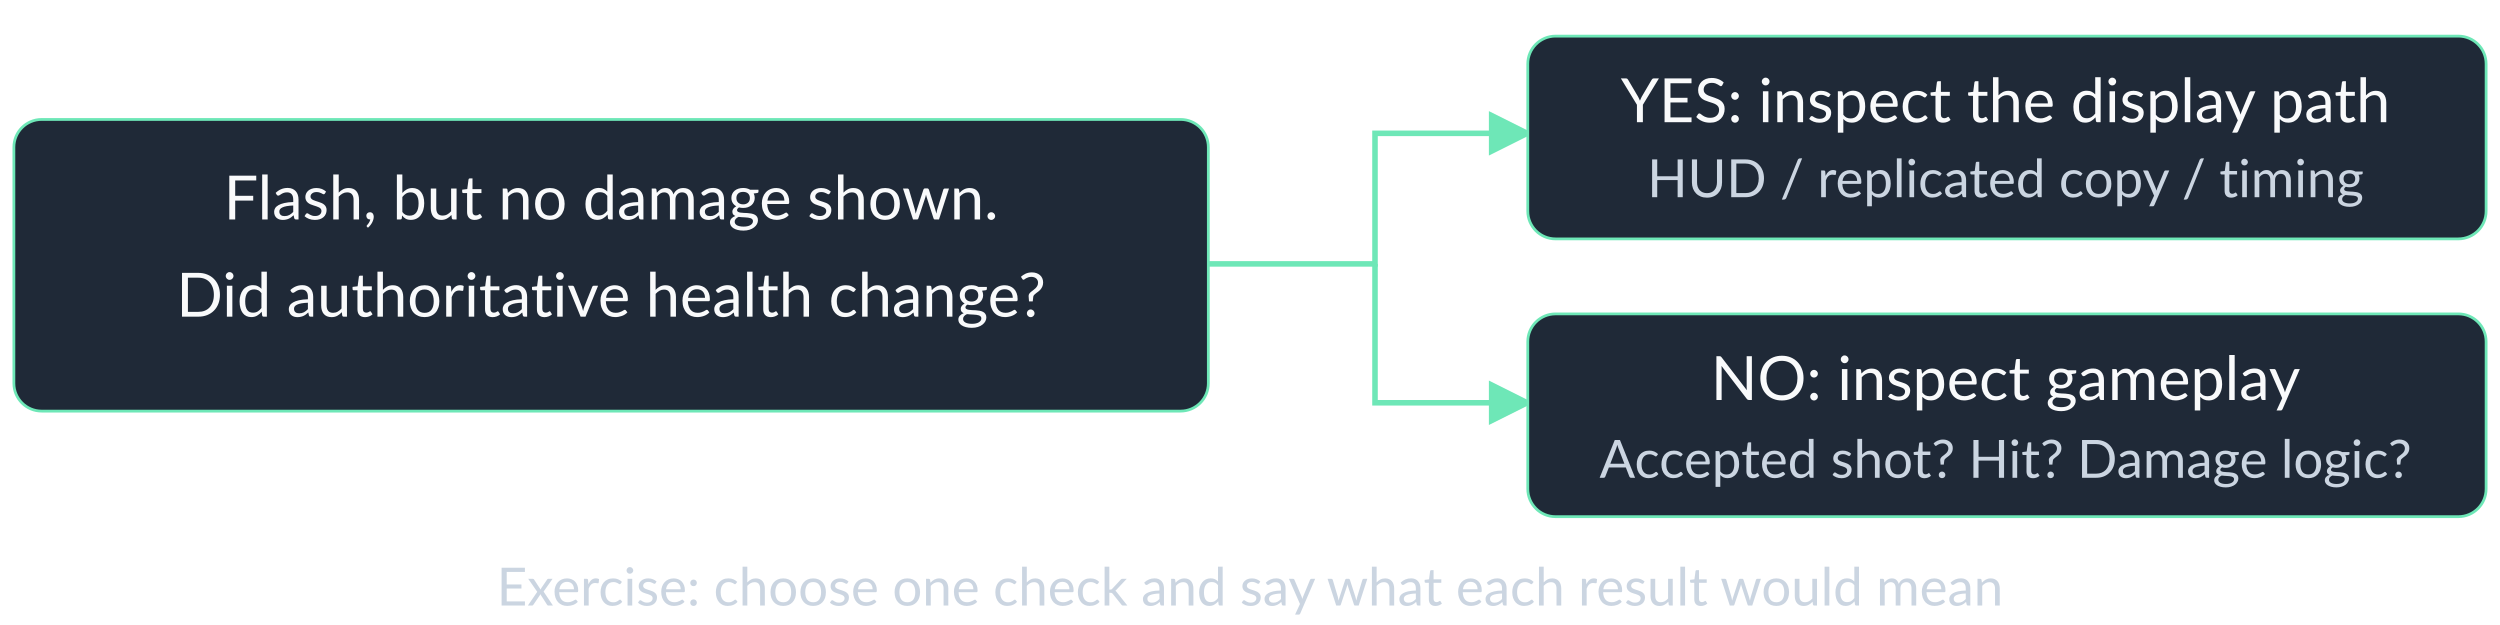
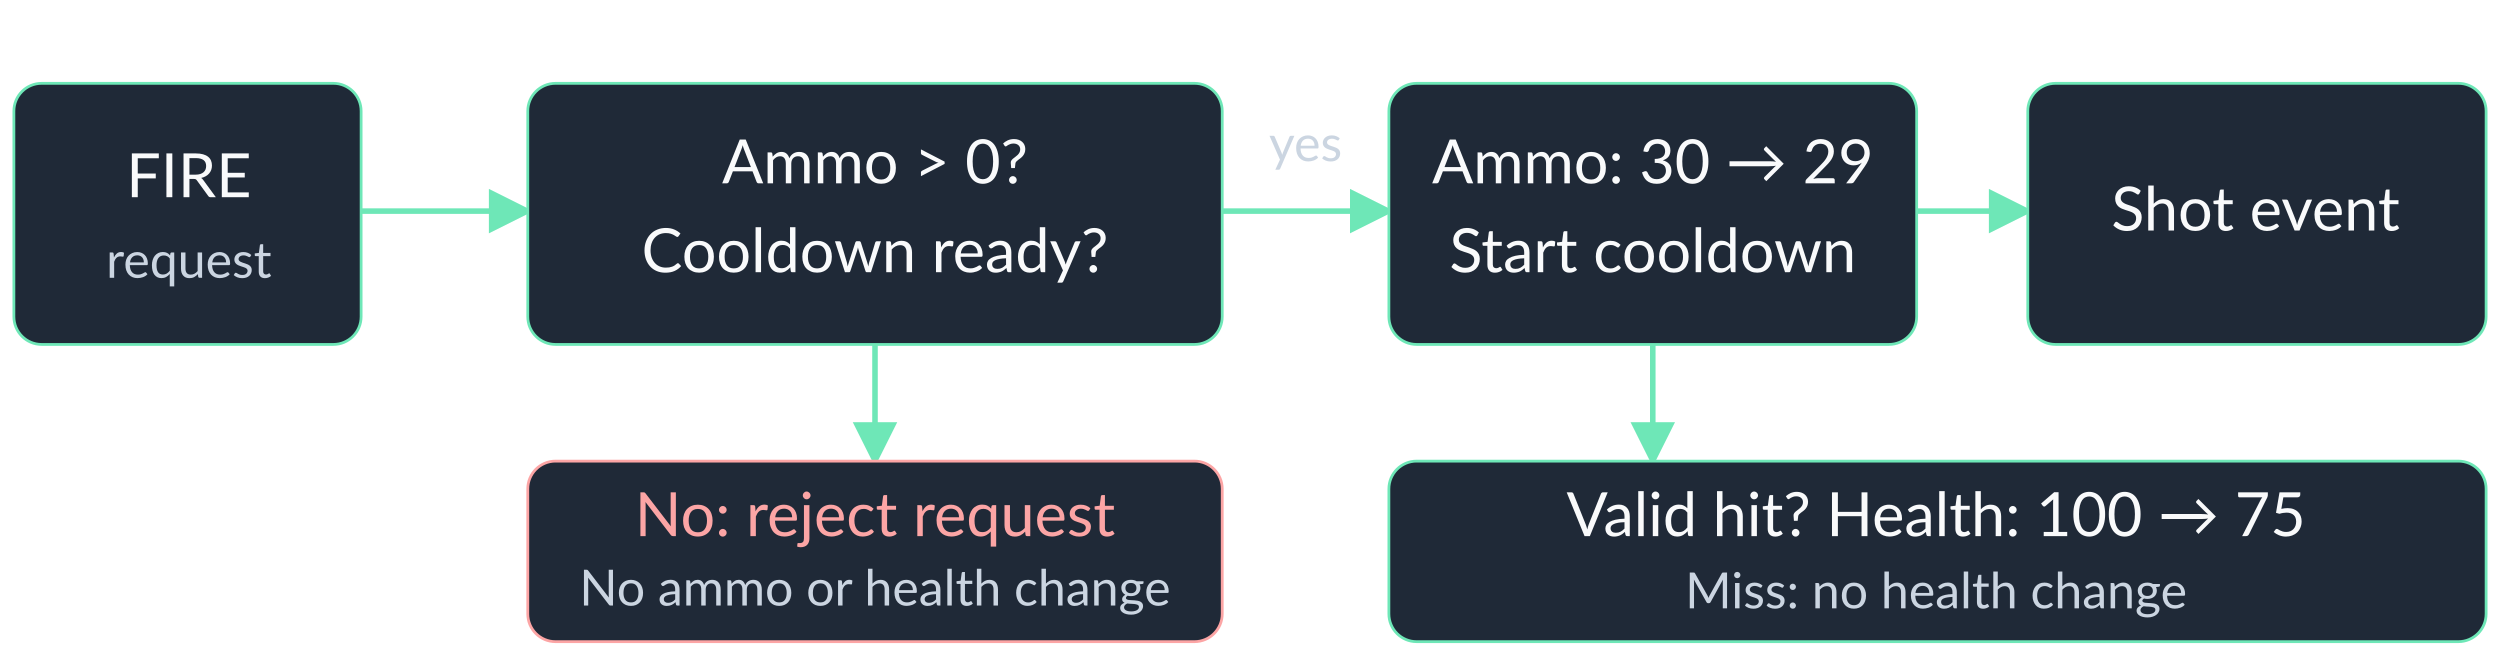
- <svg xmlns="http://www.w3.org/2000/svg" viewBox="0 0 900 225" role="img" aria-labelledby="s23-title s23-desc" font-family="Montserrat, Lato, Segoe UI, sans-serif">
+ <svg xmlns="http://www.w3.org/2000/svg" viewBox="0 0 900 240" role="img" aria-labelledby="s22-title s22-desc" font-family="Montserrat, Lato, Segoe UI, sans-serif">
  <defs>
-     <marker id="s23-arrow" markerWidth="8" markerHeight="8" refX="7" refY="4" orient="auto">
+     <marker id="s22-arrow" markerWidth="8" markerHeight="8" refX="7" refY="4" orient="auto">
      <path d="M0 0 L8 4 L0 8" fill="#6EE7B7" />
    </marker>
  </defs>
-   <g fill="none" stroke="#6EE7B7" stroke-width="2" marker-end="url(#s23-arrow)">
-     <path d="M435 95 H495 V48 H550" />
-     <path d="M495 95 V145 H550" />
+   <g fill="none" stroke="#6EE7B7" stroke-width="2" marker-end="url(#s22-arrow)">
+     <path d="M130 76 H190" />
+     <path d="M440 76 H500" />
+     <path d="M690 76 H730" />
+     <path d="M315 124 V166" />
+     <path d="M595 124 V166" />
  </g>
  <g fill="#1F2937" stroke="#6EE7B7">
-     <rect x="5" y="43" width="430" height="105" rx="10" />
-     <rect x="550" y="13" width="345" height="73" rx="10" />
-     <rect x="550" y="113" width="345" height="73" rx="10" />
+     <rect x="5" y="30" width="125" height="94" rx="10" />
+     <rect x="190" y="30" width="250" height="94" rx="10" />
+     <rect x="500" y="30" width="190" height="94" rx="10" />
+     <rect x="730" y="30" width="165" height="94" rx="10" />
+     <rect x="190" y="166" width="250" height="65" rx="10" stroke="#FCA5A5" />
+     <rect x="500" y="166" width="395" height="65" rx="10" />
  </g>
  <g text-anchor="middle" font-size="22" fill="#F9FAFB">
-     <text x="220" y="79">Flash, but no damage shown.</text>
-     <text x="220" y="114">Did authoritative health change?</text>
-     <text x="722" y="44">YES: inspect the display path</text>
-     <text x="722" y="144">NO: inspect gameplay</text>
+     <text x="68" y="71">FIRE</text>
+     <text x="315" y="66">Ammo &gt; 0?</text>
+     <text x="315" y="98">Cooldown ready?</text>
+     <text x="595" y="66">Ammo: 30 → 29</text>
+     <text x="595" y="98">Start cooldown</text>
+     <text x="812" y="83">Shot event</text>
+     <text x="315" y="193" fill="#FCA5A5">No: reject request</text>
+     <text x="697" y="193">Valid hit? Health: 100 → 75</text>
  </g>
-   <g text-anchor="middle" font-size="19" fill="#CBD5E1">
-     <text x="722" y="71">HUD / replicated copy / timing</text>
-     <text x="722" y="172">Accepted shot? Hit? Damage logic?</text>
-     <text x="450" y="218">Exercise: choose one check and say what each result would mean</text>
+   <g text-anchor="middle" font-size="18" fill="#CBD5E1">
+     <text x="68" y="100">request</text>
+     <text x="470" y="58">yes</text>
+     <text x="315" y="218">No ammo or health change</text>
+     <text x="697" y="219">Miss: no health change</text>
  </g>
</svg>
